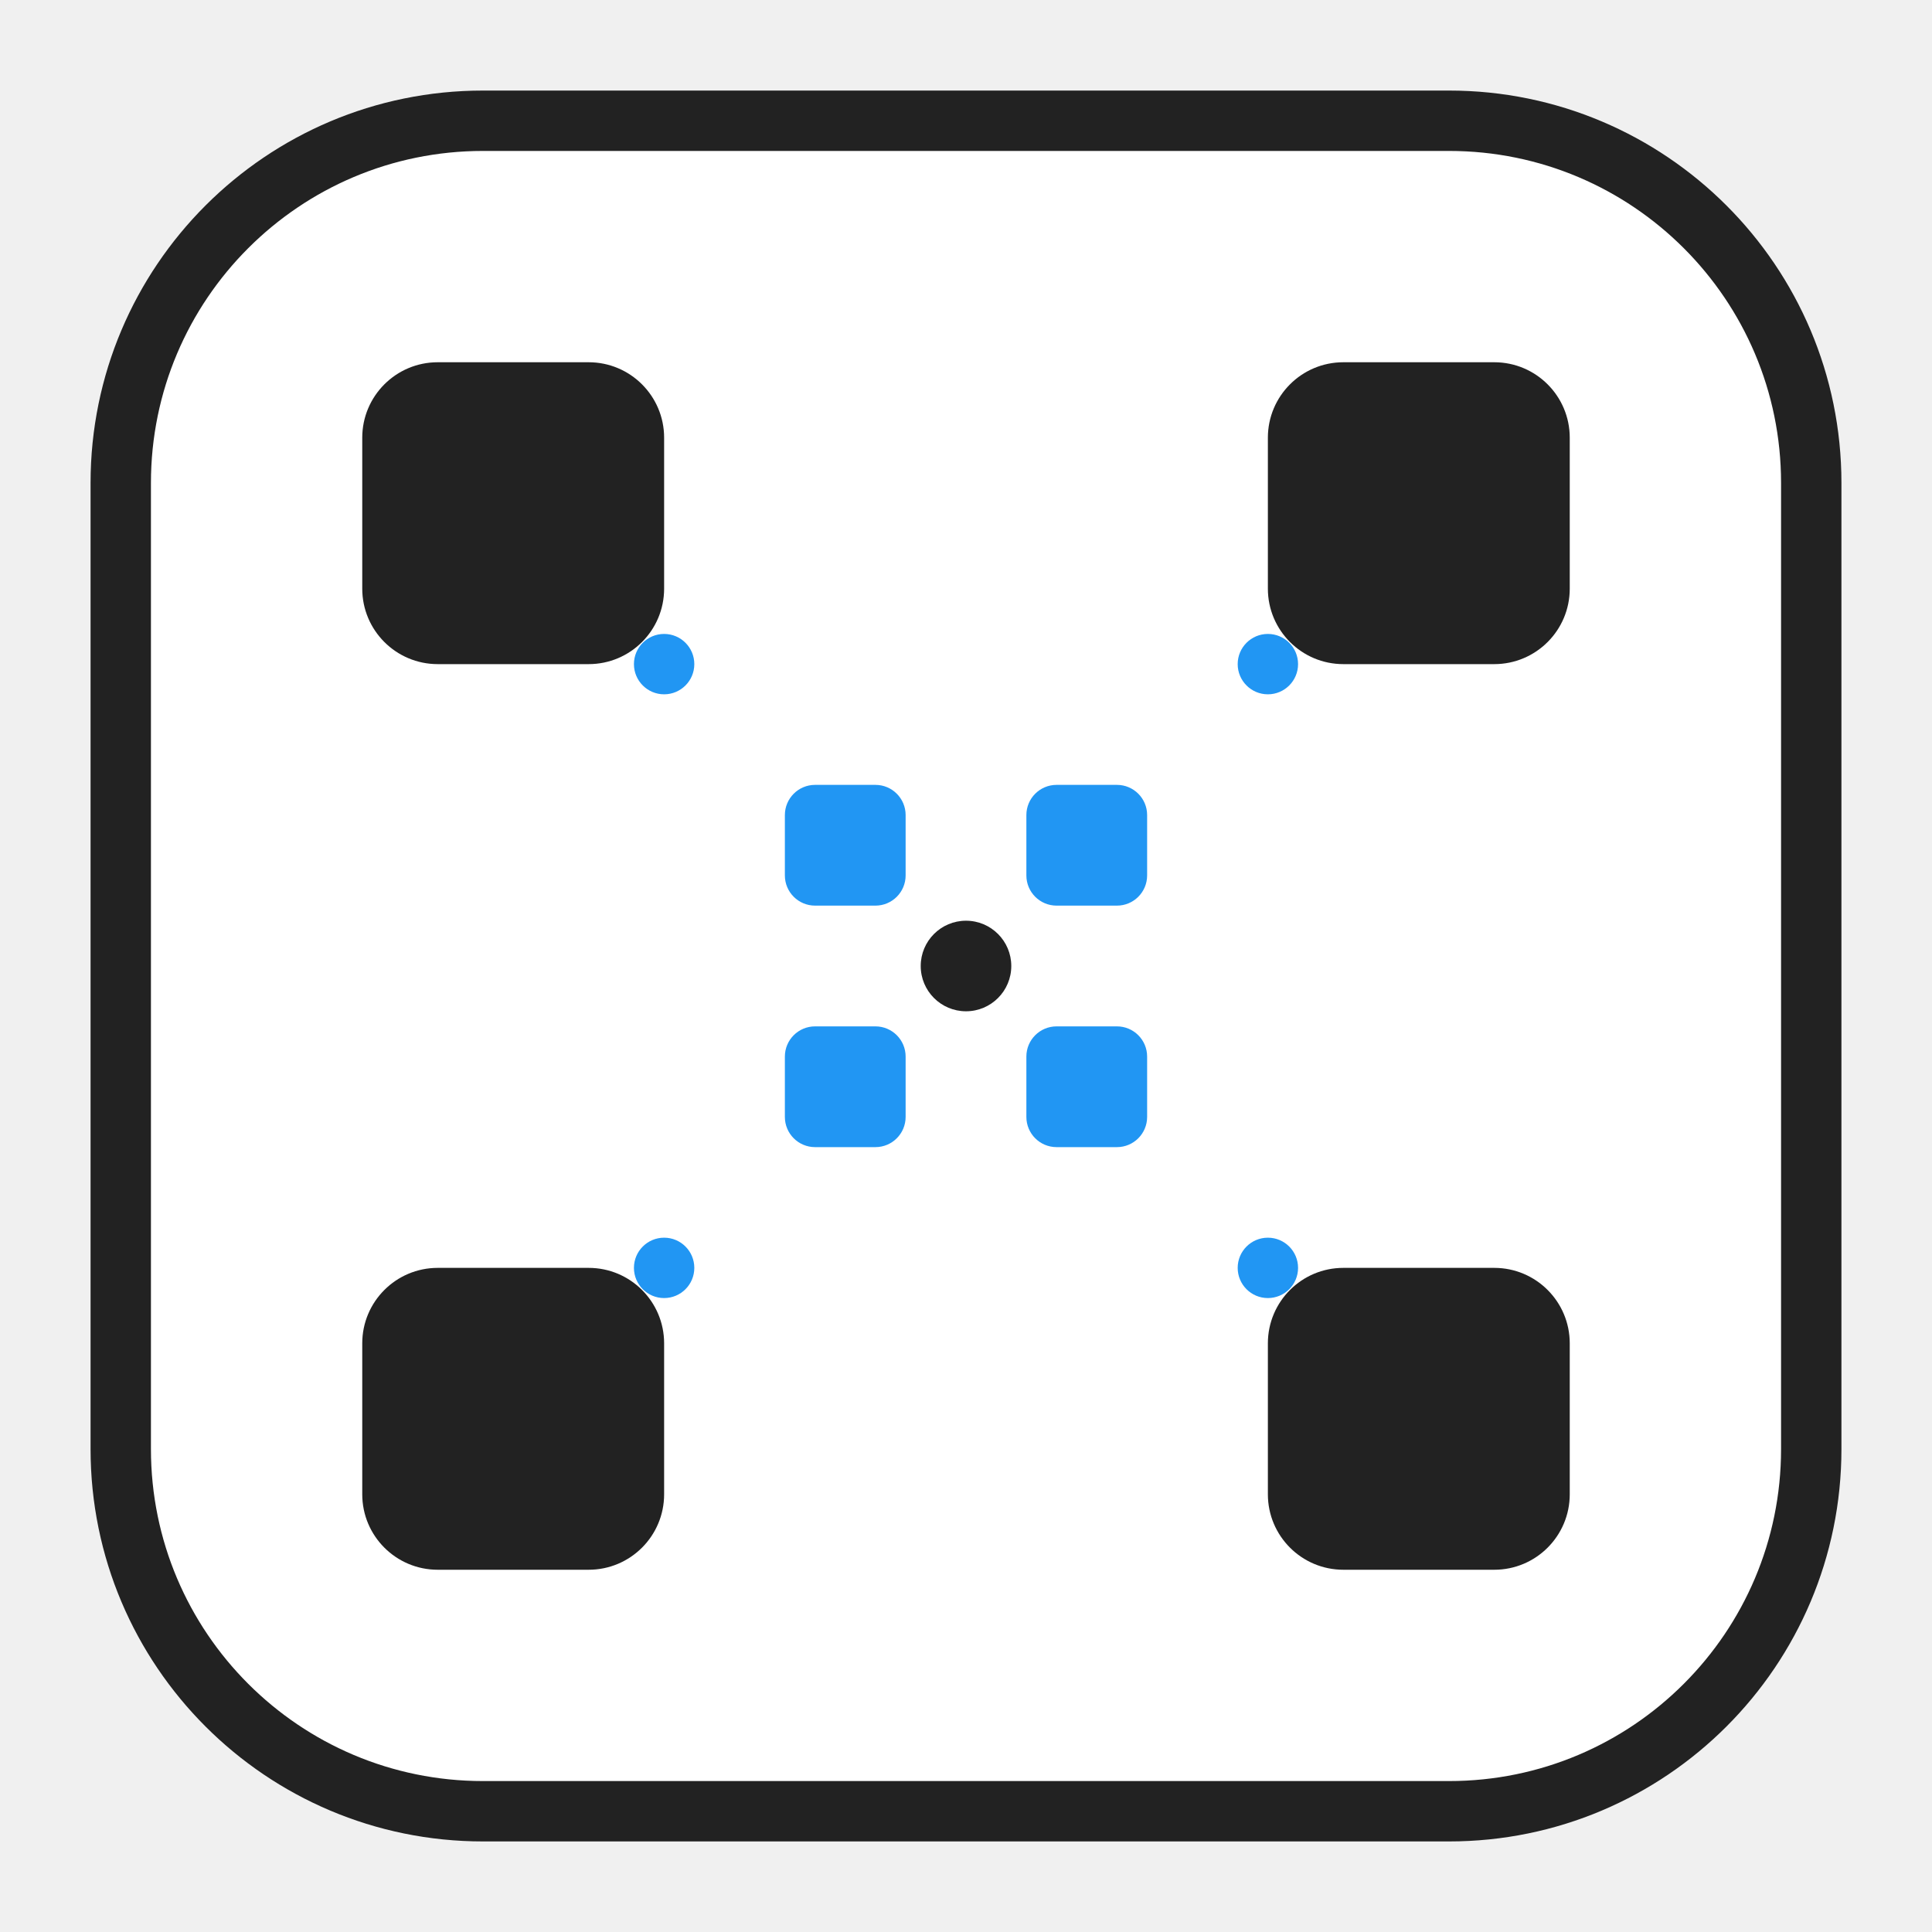
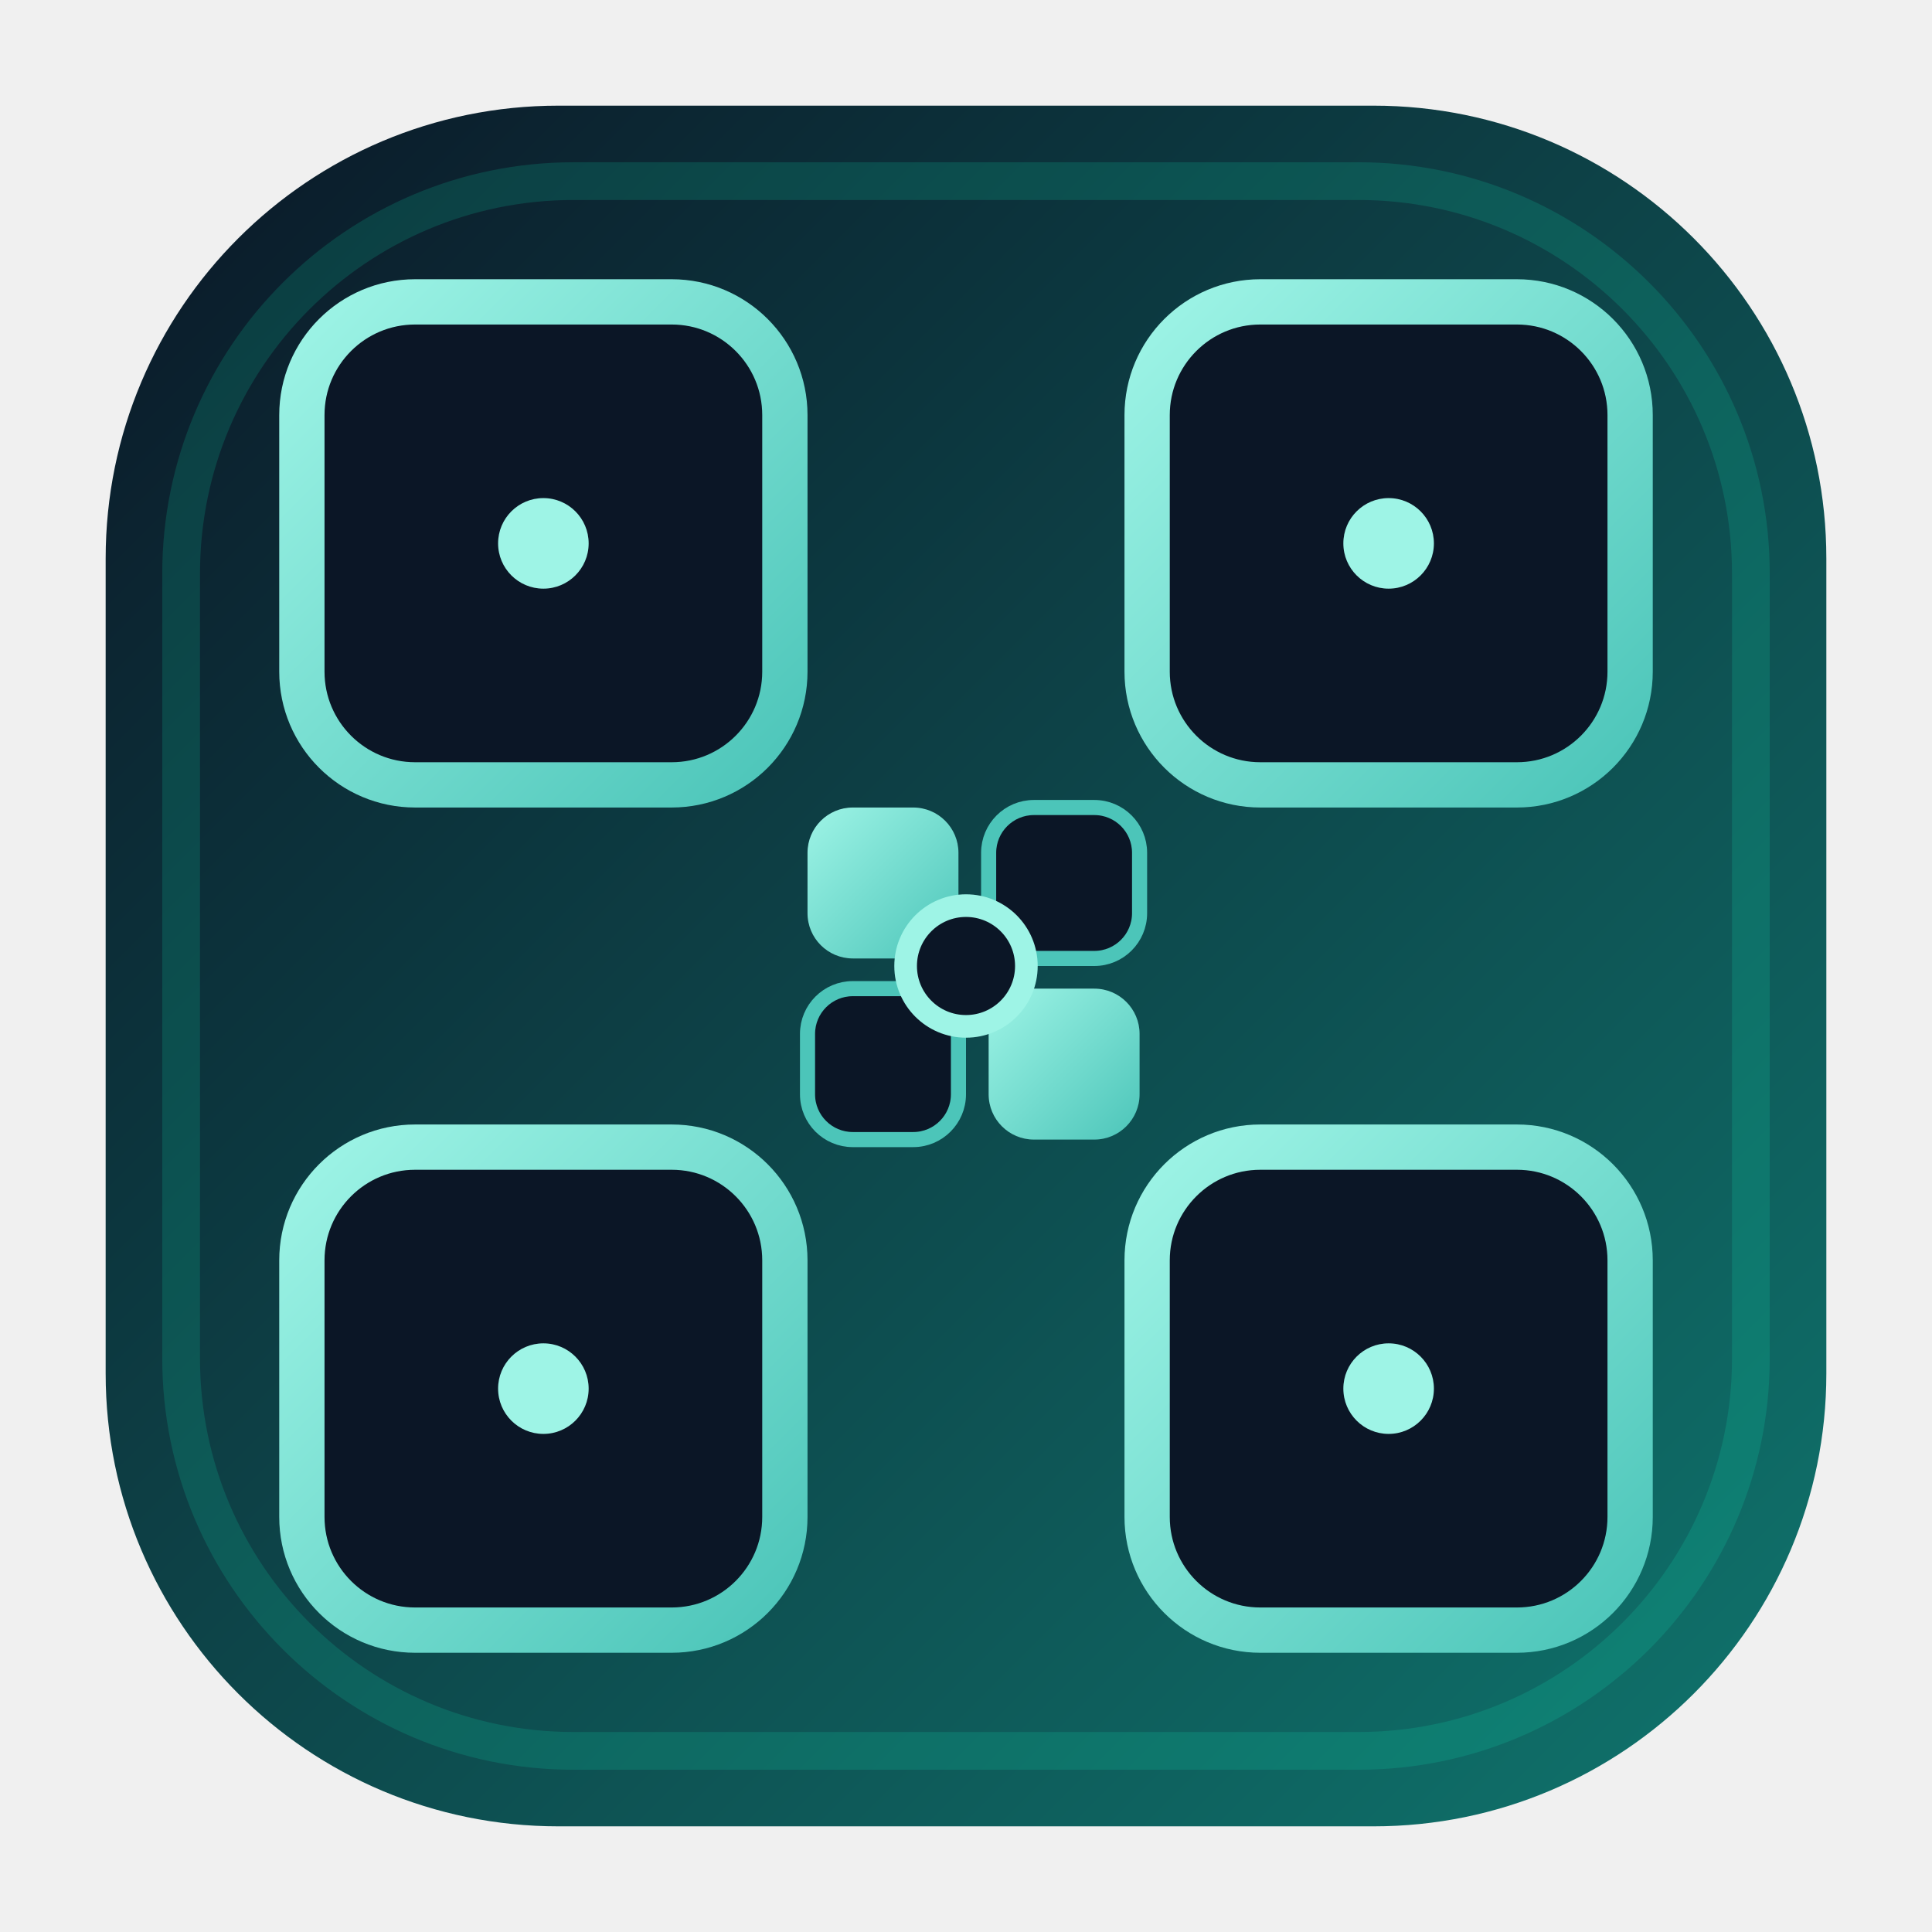
<svg xmlns="http://www.w3.org/2000/svg" width="512" height="512" viewBox="0 0 512 512" fill="none">
-   <rect x="32" y="32" width="448" height="448" rx="96" fill="#fff" stroke="#222" stroke-width="16" />
-   <rect x="96" y="96" width="80" height="80" rx="20" fill="#222" />
-   <rect x="96" y="336" width="80" height="80" rx="20" fill="#222" />
-   <rect x="336" y="96" width="80" height="80" rx="20" fill="#222" />
-   <rect x="336" y="336" width="80" height="80" rx="20" fill="#222" />
-   <rect x="208" y="208" width="32" height="32" rx="8" fill="#2196F3" />
-   <rect x="272" y="208" width="32" height="32" rx="8" fill="#2196F3" />
-   <rect x="208" y="272" width="32" height="32" rx="8" fill="#2196F3" />
-   <rect x="272" y="272" width="32" height="32" rx="8" fill="#2196F3" />
-   <circle cx="256" cy="256" r="12" fill="#222" />
-   <circle cx="176" cy="176" r="8" fill="#2196F3" />
-   <circle cx="336" cy="176" r="8" fill="#2196F3" />
-   <circle cx="176" cy="336" r="8" fill="#2196F3" />
-   <circle cx="336" cy="336" r="8" fill="#2196F3" />
+   <defs>
+     <linearGradient id="bg" x1="0" y1="0" x2="1" y2="1">
+       <stop offset="0%" stop-color="#0B1626" />
+       <stop offset="100%" stop-color="#0F766E" />
+     </linearGradient>
+     <linearGradient id="accent" x1="0" y1="0" x2="1" y2="1">
+       <stop offset="0%" stop-color="#9EF4E6" />
+       <stop offset="100%" stop-color="#4CC5B9" />
+     </linearGradient>
+   </defs>
+   <rect x="28" y="28" width="456" height="456" rx="120" fill="url(#bg)" />
+   <rect x="48" y="48" width="416" height="416" rx="104" stroke="#0EF1C0" stroke-opacity="0.15" stroke-width="10" />
+   <rect x="80" y="80" width="128" height="128" rx="30" fill="#0B1626" stroke="url(#accent)" stroke-width="12" />
+   <rect x="304" y="80" width="128" height="128" rx="30" fill="#0B1626" stroke="url(#accent)" stroke-width="12" />
+   <rect x="80" y="304" width="128" height="128" rx="30" fill="#0B1626" stroke="url(#accent)" stroke-width="12" />
+   <rect x="304" y="304" width="128" height="128" rx="30" fill="#0B1626" stroke="url(#accent)" stroke-width="12" />
+   <rect x="214" y="214" width="40" height="40" rx="12" fill="url(#accent)" />
+   <rect x="262" y="214" width="40" height="40" rx="12" fill="#0B1626" stroke="#4CC5B9" stroke-width="4" />
+   <rect x="214" y="262" width="40" height="40" rx="12" fill="#0B1626" stroke="#4CC5B9" stroke-width="4" />
+   <rect x="262" y="262" width="40" height="40" rx="12" fill="url(#accent)" />
+   <circle cx="256" cy="256" r="16" fill="#0B1626" stroke="#9EF4E6" stroke-width="6" />
+   <circle cx="144" cy="144" r="12" fill="#9EF4E6" />
+   <circle cx="368" cy="144" r="12" fill="#9EF4E6" />
+   <circle cx="144" cy="368" r="12" fill="#9EF4E6" />
+   <circle cx="368" cy="368" r="12" fill="#9EF4E6" />
</svg>
